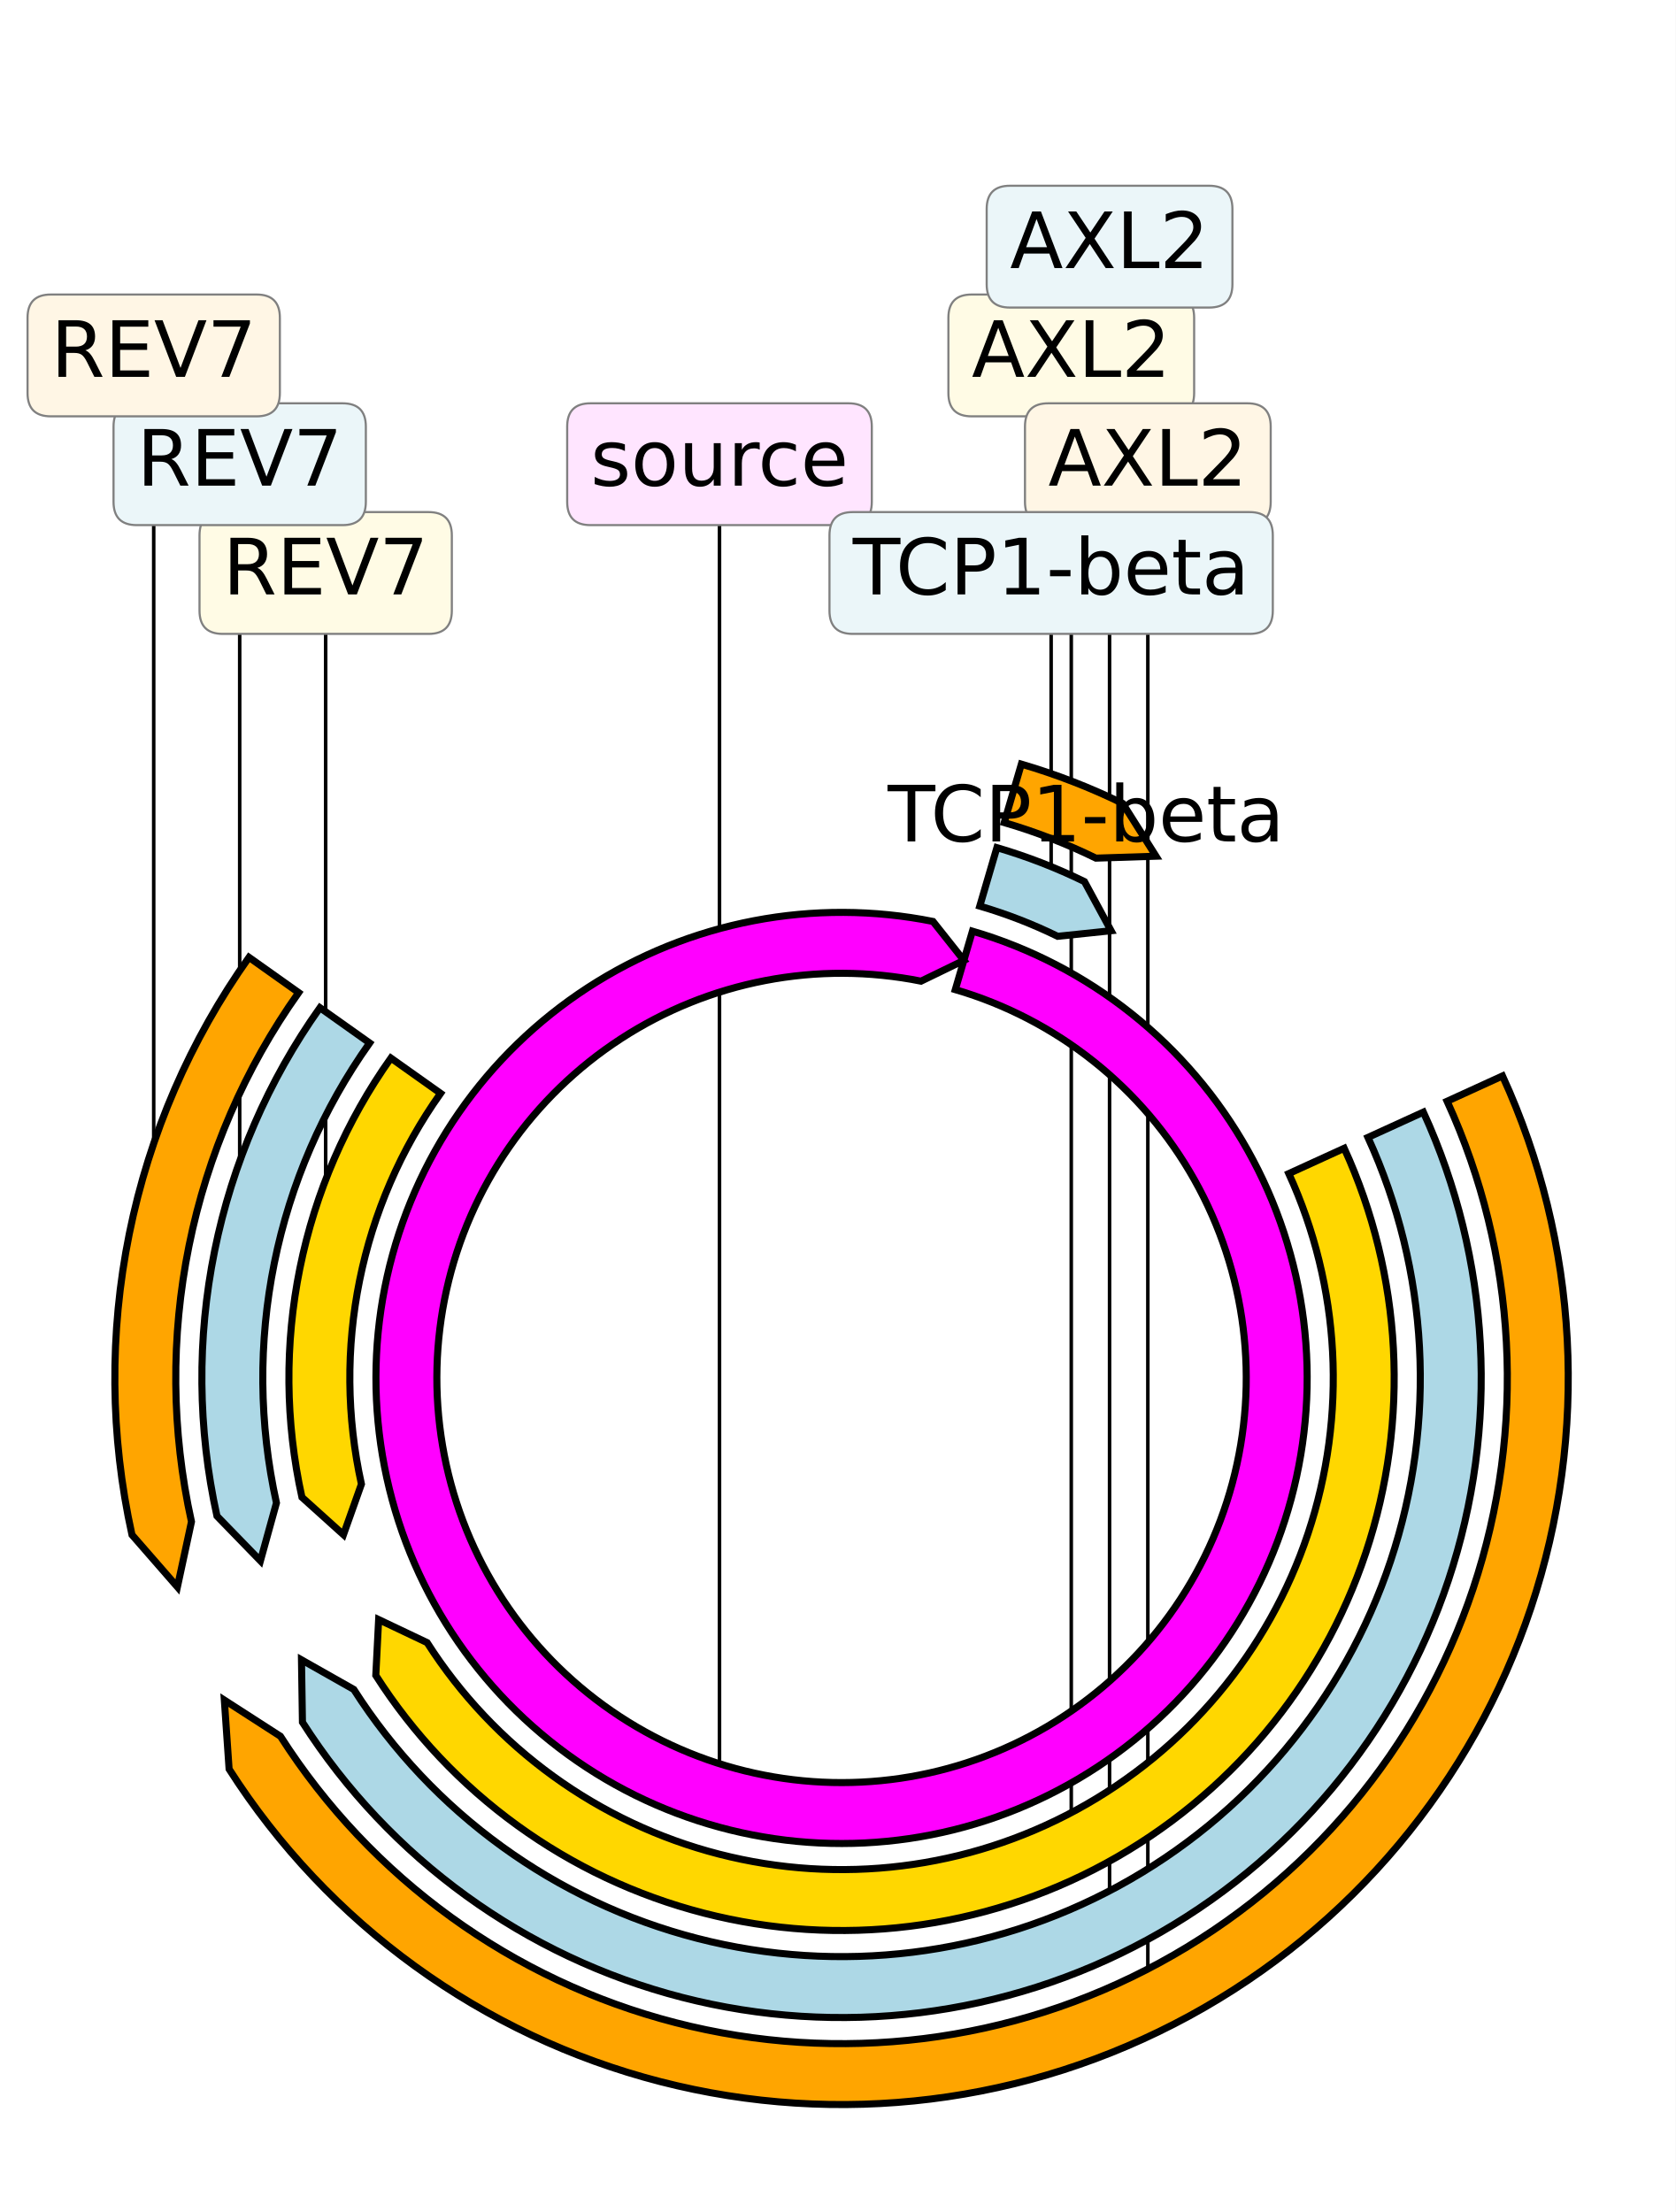
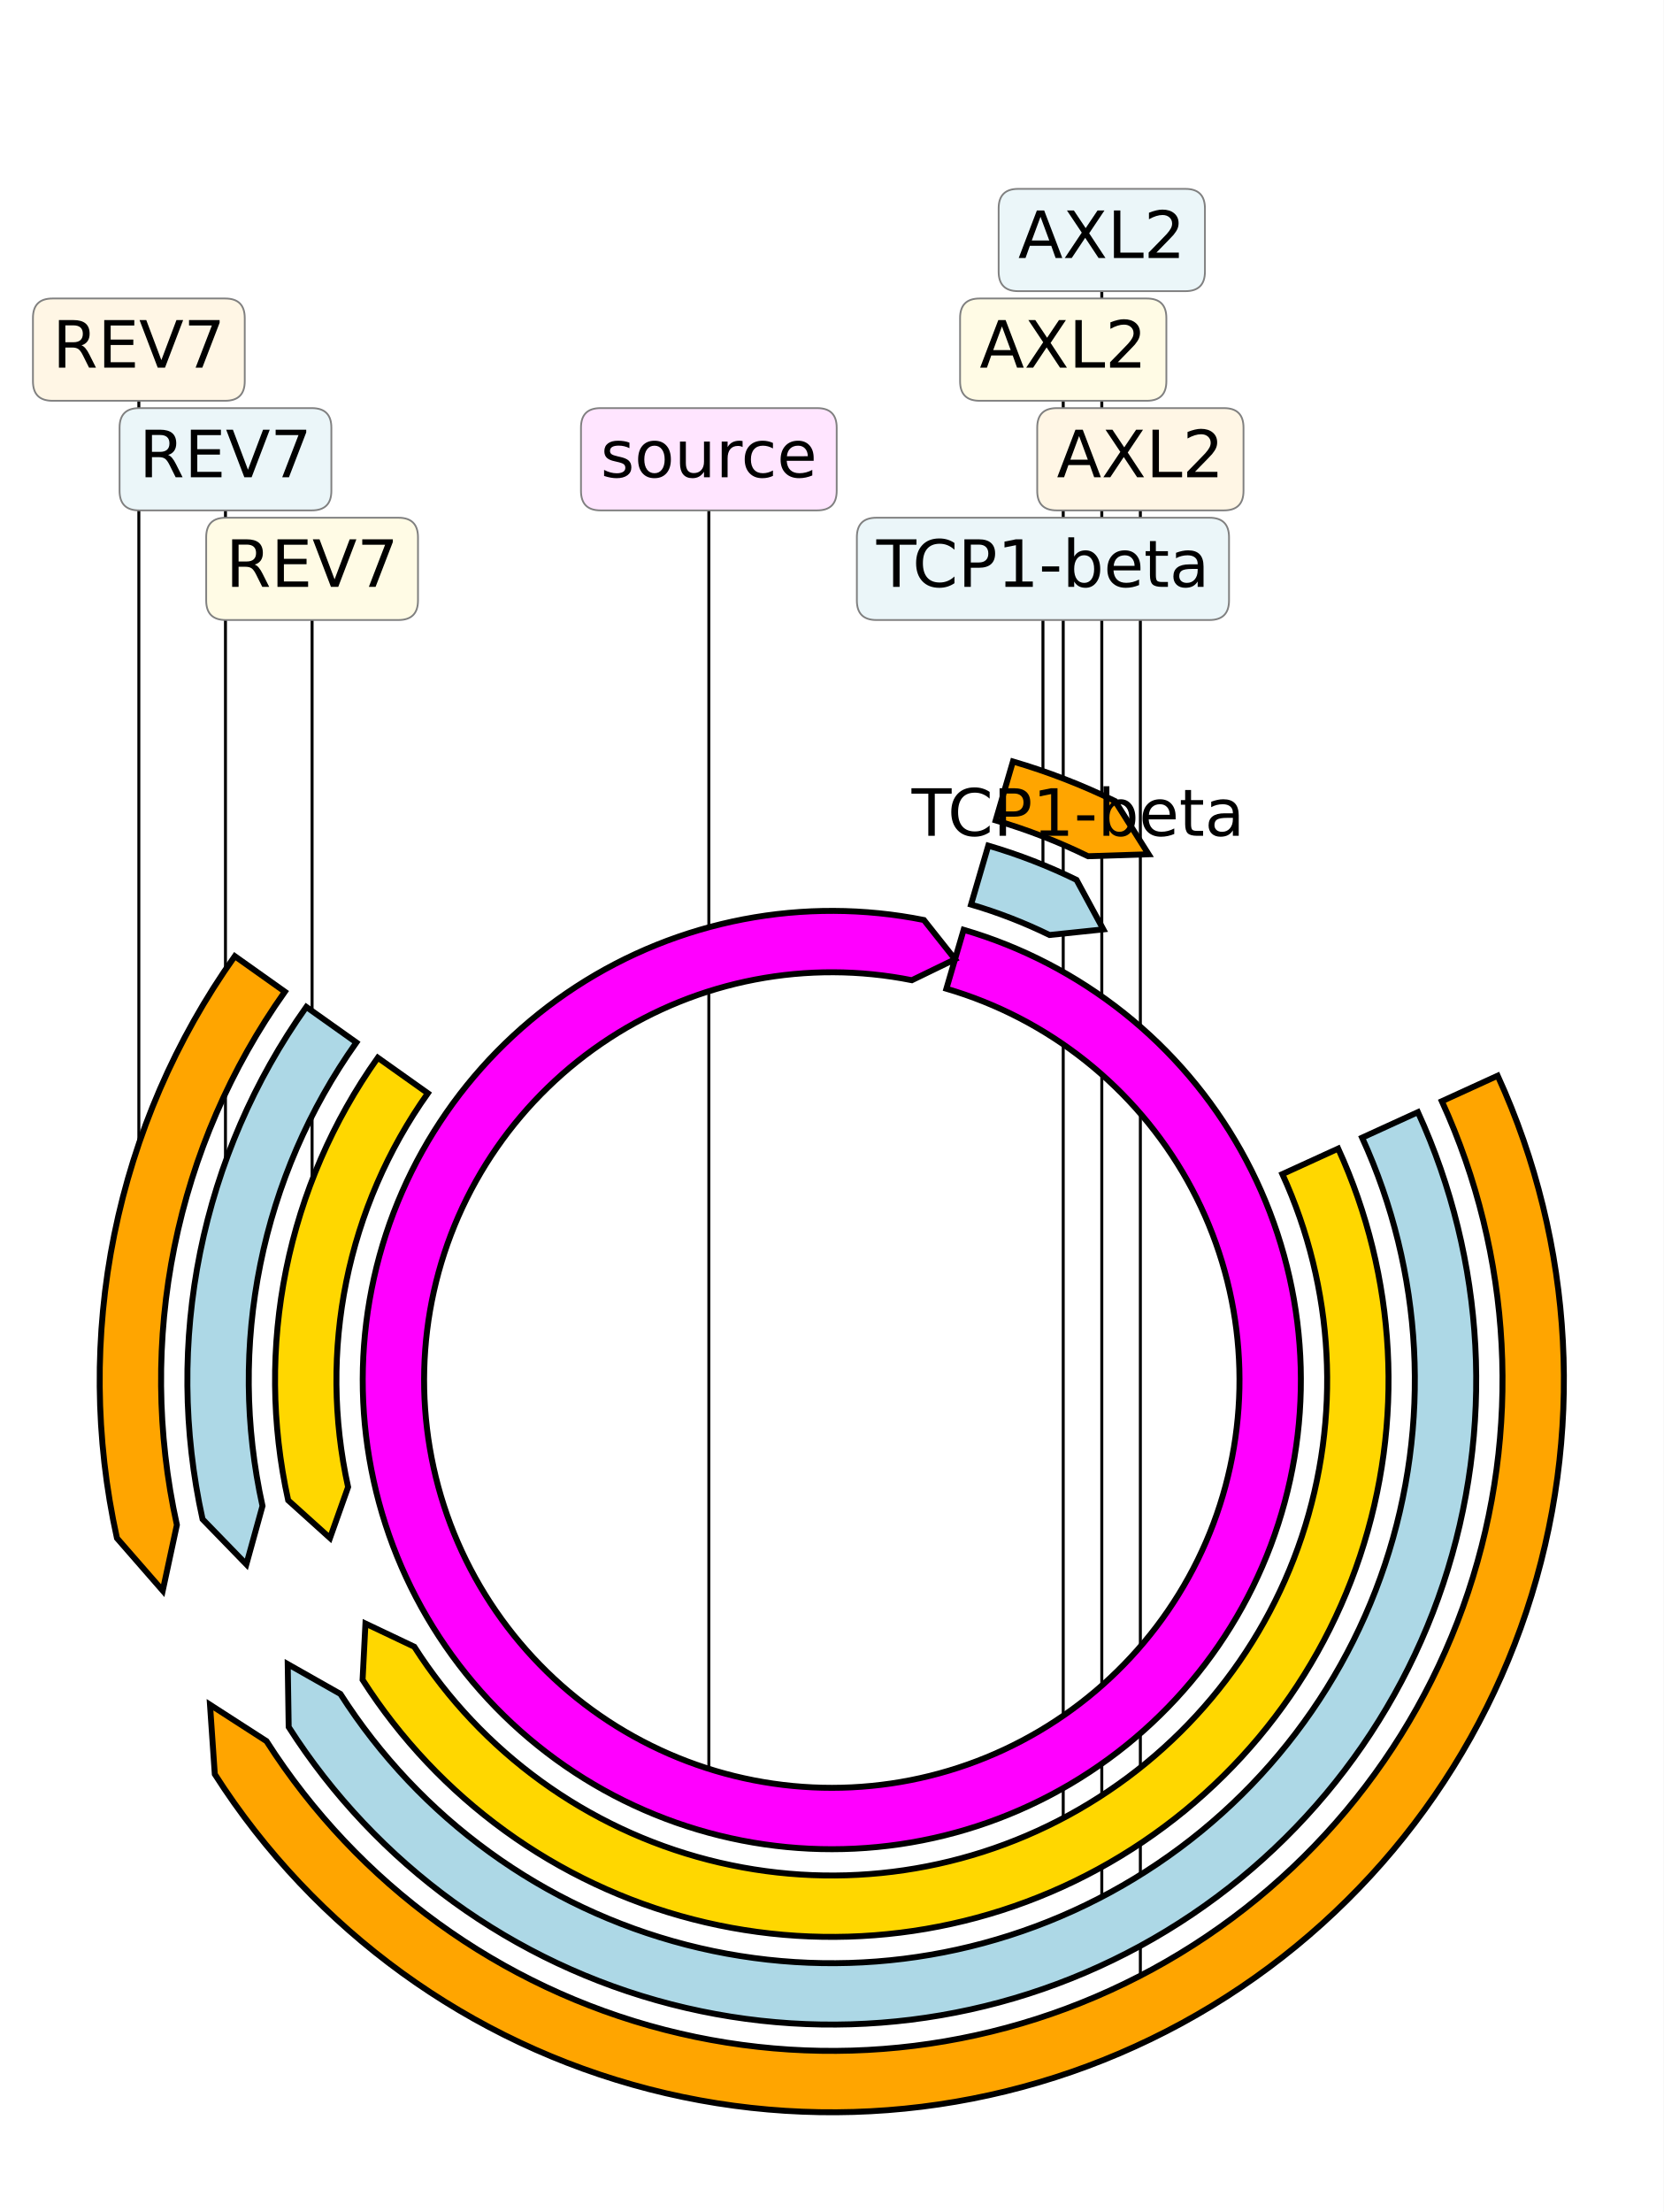
- <svg xmlns="http://www.w3.org/2000/svg" xmlns:xlink="http://www.w3.org/1999/xlink" height="313.16pt" version="1.1" viewBox="0 0 237.208 313.16" width="237.208pt">
+ <svg xmlns="http://www.w3.org/2000/svg" xmlns:xlink="http://www.w3.org/1999/xlink" height="372.95pt" version="1.1" viewBox="0 0 280.54 372.95" width="280.54pt">
  <defs>
    <style type="text/css">*{stroke-linecap:butt;stroke-linejoin:round;}</style>
  </defs>
  <g id="figure_1">
    <g id="patch_1">
-       <path d="M 0 313.16  L 237.208 313.16  L 237.208 0  L 0 0  z " style="fill:#ffffff;" />
+       <path d="M 0 372.95  L 280.54 372.95  L 280.54 0  L 0 0  z " style="fill:#ffffff;" />
    </g>
    <g id="axes_1">
      <g id="line2d_1">
-         <path clip-path="url(#pc76dc632cd)" d="M 101.851 65.72  L 101.851 254.207  " style="fill:none;stroke:#000000;stroke-linecap:square;stroke-width:0.5;" />
+         <path clip-path="url(#pde1a69d71a)" d="M 119.535 77.432  L 119.535 303.641  " style="fill:none;stroke:#000000;stroke-linecap:square;stroke-width:0.5;" />
      </g>
      <g id="line2d_2">
-         <path clip-path="url(#pc76dc632cd)" d="M 151.646 50.32  L 151.646 261.463  " style="fill:none;stroke:#000000;stroke-linecap:square;stroke-width:0.5;" />
+         <path clip-path="url(#pde1a69d71a)" d="M 179.296 58.95  L 179.296 312.349  " style="fill:none;stroke:#000000;stroke-linecap:square;stroke-width:0.5;" />
      </g>
      <g id="line2d_3">
-         <path clip-path="url(#pc76dc632cd)" d="M 157.066 34.92  L 157.066 272.527  " style="fill:none;stroke:#000000;stroke-linecap:square;stroke-width:0.5;" />
+         <path clip-path="url(#pde1a69d71a)" d="M 185.8 40.468  L 185.8 325.627  " style="fill:none;stroke:#000000;stroke-linecap:square;stroke-width:0.5;" />
      </g>
      <g id="line2d_4">
-         <path clip-path="url(#pc76dc632cd)" d="M 162.485 65.72  L 162.485 283.591  " style="fill:none;stroke:#000000;stroke-linecap:square;stroke-width:0.5;" />
+         <path clip-path="url(#pde1a69d71a)" d="M 192.304 77.432  L 192.304 338.905  " style="fill:none;stroke:#000000;stroke-linecap:square;stroke-width:0.5;" />
      </g>
      <g id="line2d_5">
-         <path clip-path="url(#pc76dc632cd)" d="M 46.101 81.12  L 46.101 183.626  " style="fill:none;stroke:#000000;stroke-linecap:square;stroke-width:0.5;" />
+         <path clip-path="url(#pde1a69d71a)" d="M 52.628 95.913  L 52.628 218.934  " style="fill:none;stroke:#000000;stroke-linecap:square;stroke-width:0.5;" />
      </g>
      <g id="line2d_6">
-         <path clip-path="url(#pc76dc632cd)" d="M 33.93 65.72  L 33.93 181.717  " style="fill:none;stroke:#000000;stroke-linecap:square;stroke-width:0.5;" />
+         <path clip-path="url(#pde1a69d71a)" d="M 38.021 77.432  L 38.021 216.643  " style="fill:none;stroke:#000000;stroke-linecap:square;stroke-width:0.5;" />
      </g>
      <g id="line2d_7">
-         <path clip-path="url(#pc76dc632cd)" d="M 21.759 50.32  L 21.759 179.808  " style="fill:none;stroke:#000000;stroke-linecap:square;stroke-width:0.5;" />
+         <path clip-path="url(#pde1a69d71a)" d="M 23.414 58.95  L 23.414 214.352  " style="fill:none;stroke:#000000;stroke-linecap:square;stroke-width:0.5;" />
      </g>
      <g id="line2d_8">
-         <path clip-path="url(#pc76dc632cd)" d="M 148.797 81.12  L 148.797 127.375  " style="fill:none;stroke:#000000;stroke-linecap:square;stroke-width:0.5;" />
+         <path clip-path="url(#pde1a69d71a)" d="M 175.877 95.913  L 175.877 151.426  " style="fill:none;stroke:#000000;stroke-linecap:square;stroke-width:0.5;" />
      </g>
      <g id="patch_2">
-         <path clip-path="url(#pc76dc632cd)" d="M 119.128 256.68  C 135.465 256.68 151.134 250.189 162.686 238.638  C 174.238 227.086 180.728 211.417 180.728 195.08  C 180.728 178.743 174.238 163.074 162.686 151.522  C 151.134 139.971 135.465 133.48 119.128 133.48  C 102.792 133.48 87.122 139.971 75.57 151.522  C 64.019 163.074 57.528 178.743 57.528 195.08  C 57.528 211.417 64.019 227.086 75.57 238.638  C 87.122 250.189 102.792 256.68 119.128 256.68  z " style="fill:none;stroke:#000000;stroke-linejoin:miter;" />
+         <path clip-path="url(#pde1a69d71a)" d="M 140.27 306.608  C 159.876 306.608 178.682 298.818 192.545 284.955  C 206.409 271.092 214.198 252.286 214.198 232.68  C 214.198 213.074 206.409 194.269 192.545 180.405  C 178.682 166.542 159.876 158.752 140.27 158.752  C 120.664 158.752 101.859 166.542 87.995 180.405  C 74.132 194.269 66.342 213.074 66.342 232.68  C 66.342 252.286 74.132 271.092 87.995 284.955  C 101.859 298.818 120.664 306.608 140.27 306.608  z " style="fill:none;stroke:#000000;stroke-linejoin:miter;" />
      </g>
      <g id="patch_3">
-         <path clip-path="url(#pc76dc632cd)" d="M 137.655 131.825  C 145.845 134.224 153.492 138.191 160.17 143.505  C 166.848 148.82 172.431 155.381 176.608 162.823  C 180.785 170.266 183.476 178.45 184.533 186.918  C 185.59 195.387 184.992 203.981 182.772 212.222  C 180.552 220.463 176.753 228.195 171.586 234.987  C 166.419 241.78 159.981 247.504 152.631 251.842  C 145.281 256.18 137.158 259.05 128.715 260.291  C 120.271 261.532 111.666 261.122 103.379 259.083  C 95.091 257.043 87.278 253.414 80.375 248.396  C 73.471 243.378 67.608 237.067 63.11 229.813  C 58.613 222.56 55.567 214.501 54.142 206.087  C 52.717 197.672 52.939 189.06 54.797 180.73  C 56.655 172.4 60.114 164.51 64.98 157.499  C 69.846 150.488 76.028 144.488 83.181 139.833  C 90.335 135.179 98.325 131.957 106.706 130.349  C 115.088 128.741 123.703 128.775 132.071 130.451  L 132.071 130.451  L 136.443 135.963  L 130.378 138.907  L 130.378 138.907  C 123.104 137.451 115.617 137.421 108.332 138.819  C 101.047 140.217 94.102 143.016 87.885 147.062  C 81.667 151.107 76.294 156.322 72.065 162.416  C 67.835 168.51 64.829 175.368 63.214 182.608  C 61.599 189.848 61.406 197.333 62.645 204.647  C 63.883 211.96 66.531 218.964 70.44 225.269  C 74.349 231.573 79.445 237.058 85.445 241.42  C 91.446 245.781 98.236 248.936 105.439 250.708  C 112.642 252.481 120.121 252.838 127.46 251.759  C 134.799 250.68 141.859 248.186 148.248 244.415  C 154.636 240.645 160.231 235.669 164.722 229.766  C 169.214 223.862 172.516 217.142 174.445 209.979  C 176.374 202.817 176.894 195.347 175.975 187.986  C 175.057 180.626 172.717 173.513 169.087 167.044  C 165.457 160.575 160.605 154.872 154.8 150.253  C 148.996 145.635 142.349 142.187 135.231 140.102  L 135.231 140.102  z " style="fill:#ff00ff;stroke:#000000;stroke-linejoin:miter;" />
+         <path clip-path="url(#pde1a69d71a)" d="M 162.504 156.766  C 172.334 159.645 181.511 164.406 189.526 170.784  C 197.54 177.162 204.241 185.036 209.253 193.968  C 214.266 202.9 217.496 212.721 218.764 222.885  C 220.033 233.049 219.315 243.363 216.651 253.253  C 213.987 263.143 209.428 272.422 203.226 280.574  C 197.025 288.726 189.299 295.596 180.478 300.802  C 171.657 306.008 161.909 309.452 151.775 310.942  C 141.642 312.432 131.314 311.939 121.369 309.491  C 111.423 307.044 102.046 302.688 93.761 296.666  C 85.476 290.644 78.439 283.069 73.042 274.364  C 67.644 265.659 63.989 255.988 62.278 245.89  C 60.568 235.791 60.835 225.455 63.065 215.459  C 65.295 205.462 69.445 195.993 75.285 187.578  C 81.125 179.164 88.544 171.963 97.129 166.377  C 105.715 160.791 115.304 156.925 125.362 154.995  C 135.421 153.064 145.76 153.106 155.803 155.117  L 155.803 155.117  L 161.05 161.733  L 153.771 165.266  L 153.771 165.266  C 145.042 163.518 136.056 163.481 127.313 165.159  C 118.57 166.837 110.236 170.197 102.774 175.052  C 95.312 179.907 88.864 186.166 83.788 193.479  C 78.712 200.793 75.105 209.023 73.166 217.712  C 71.228 226.401 70.996 235.384 72.483 244.161  C 73.969 252.939 77.147 261.344 81.838 268.91  C 86.529 276.476 92.645 283.06 99.847 288.294  C 107.048 293.528 115.197 297.314 123.842 299.441  C 132.486 301.569 141.462 301.997 150.27 300.702  C 159.078 299.407 167.551 296.414 175.217 291.889  C 182.884 287.364 189.599 281.393 194.989 274.307  C 200.379 267.222 204.342 259.157 206.657 250.561  C 208.973 241.965 209.596 233.001 208.494 224.167  C 207.392 215.333 204.584 206.797 200.227 199.033  C 195.871 191.27 190.047 184.426 183.081 178.882  C 176.115 173.339 168.139 169.201 159.595 166.699  L 159.595 166.699  z " style="fill:#ff00ff;stroke:#000000;stroke-linejoin:miter;" />
      </g>
      <g id="patch_4">
-         <path clip-path="url(#pc76dc632cd)" d="M 190.283 162.565  C 198.511 180.571 199.605 201.045 193.344 219.825  C 187.082 238.606 173.919 254.326 156.532 263.791  C 139.144 273.256 118.796 275.777 99.625 270.842  C 80.453 265.907 63.852 253.874 53.196 237.19  L 53.196 237.19  L 53.6 229.288  L 60.464 232.548  L 60.464 232.548  C 69.945 247.392 84.717 258.099 101.775 262.49  C 118.833 266.881 136.938 264.638 152.409 256.217  C 167.879 247.795 179.591 233.807 185.162 217.098  C 190.734 200.388 189.76 182.17 182.439 166.149  L 182.439 166.149  z " style="fill:#ffd700;stroke:#000000;stroke-linejoin:miter;" />
+         <path clip-path="url(#pde1a69d71a)" d="M 225.665 193.658  C 235.54 215.267 236.853 239.839 229.338 262.378  C 221.823 284.916 206.026 303.783 185.159 315.142  C 164.292 326.501 139.872 329.527 116.864 323.604  C 93.855 317.681 73.932 303.24 61.143 283.217  L 61.143 283.217  L 61.627 273.734  L 69.866 277.646  L 69.866 277.646  C 81.245 295.462 98.972 308.311 119.444 313.581  C 139.916 318.851 161.644 316.159 180.211 306.052  C 198.778 295.945 212.833 279.158 219.52 259.104  C 226.206 239.05 225.038 217.187 216.252 197.96  L 216.252 197.96  z " style="fill:#ffd700;stroke:#000000;stroke-linejoin:miter;" />
      </g>
      <g id="patch_5">
-         <path clip-path="url(#pc76dc632cd)" d="M 201.489 157.445  C 211.012 178.286 212.279 201.985 205.031 223.722  C 197.783 245.46 182.548 263.656 162.422 274.612  C 142.297 285.567 118.744 288.485 96.554 282.773  C 74.363 277.06 55.147 263.132 42.813 243.821  L 42.813 243.821  L 42.678 234.989  L 50.081 239.179  L 50.081 239.179  C 61.241 256.651 78.626 269.253 98.704 274.421  C 118.781 279.59 140.09 276.949 158.299 267.037  C 176.508 257.125 190.292 240.662 196.85 220.994  C 203.407 201.327 202.261 179.885 193.645 161.029  L 193.645 161.029  z " style="fill:#add8e6;stroke:#000000;stroke-linejoin:miter;" />
+         <path clip-path="url(#pde1a69d71a)" d="M 239.113 187.513  C 250.543 212.525 252.063 240.966 243.365 267.054  C 234.666 293.142 216.382 314.98 192.228 328.128  C 168.075 341.276 139.809 344.779 113.178 337.923  C 86.546 331.067 63.485 314.352 48.682 291.176  L 48.682 291.176  L 48.52 280.576  L 57.405 285.605  L 57.405 285.605  C 70.798 306.574 91.663 321.697 115.758 327.9  C 139.853 334.103 165.427 330.934 187.28 319.038  C 209.133 307.142 225.676 287.384 233.546 263.781  C 241.416 240.177 240.041 214.445 229.7 191.814  L 229.7 191.814  z " style="fill:#add8e6;stroke:#000000;stroke-linejoin:miter;" />
      </g>
      <g id="patch_6">
-         <path clip-path="url(#pc76dc632cd)" d="M 212.694 152.324  C 223.514 176.001 224.952 202.924 216.718 227.619  C 208.484 252.314 191.176 272.986 168.312 285.432  C 145.449 297.878 118.692 301.194 93.482 294.704  C 68.272 288.214 46.442 272.391 32.43 250.452  L 32.43 250.452  L 31.757 240.69  L 39.698 245.81  L 39.698 245.81  C 52.536 265.91 72.536 280.407 95.632 286.352  C 118.729 292.298 143.242 289.261 164.189 277.858  C 185.136 266.455 200.994 247.516 208.537 224.891  C 216.081 202.266 214.763 177.6 204.85 155.908  L 204.85 155.908  z " style="fill:#ffa500;stroke:#000000;stroke-linejoin:miter;" />
+         <path clip-path="url(#pde1a69d71a)" d="M 252.561 181.368  C 265.546 209.783 267.273 242.094 257.391 271.731  C 247.509 301.369 226.737 326.178 199.298 341.115  C 171.858 356.051 139.747 360.03 109.492 352.242  C 79.237 344.453 53.038 325.464 36.222 299.134  L 36.222 299.134  L 35.413 287.418  L 44.944 293.563  L 44.944 293.563  C 60.351 317.685 84.353 335.083 112.072 342.218  C 139.791 349.354 169.21 345.709 194.349 332.024  C 219.488 318.34 238.519 295.61 247.572 268.457  C 256.626 241.305 255.044 211.702 243.148 185.669  L 243.148 185.669  z " style="fill:#ffa500;stroke:#000000;stroke-linejoin:miter;" />
      </g>
      <g id="patch_7">
-         <path clip-path="url(#pc76dc632cd)" d="M 55.335 149.795  C 49.011 158.705 44.622 168.841 42.453 179.55  C 40.284 190.259 40.383 201.304 42.742 211.973  L 42.742 211.973  L 48.618 217.271  L 51.162 210.111  L 51.162 210.111  C 49.063 200.618 48.976 190.79 50.906 181.262  C 52.835 171.734 56.74 162.715 62.368 154.787  L 62.368 154.787  z " style="fill:#ffd700;stroke:#000000;stroke-linejoin:miter;" />
+         <path clip-path="url(#pde1a69d71a)" d="M 63.711 178.332  C 56.12 189.025 50.853 201.19 48.25 214.042  C 45.647 226.894 45.765 240.15 48.597 252.954  L 48.597 252.954  L 55.649 259.313  L 58.702 250.719  L 58.702 250.719  C 56.183 239.327 56.078 227.532 58.394 216.097  C 60.71 204.662 65.397 193.837 72.15 184.324  L 72.15 184.324  z " style="fill:#ffd700;stroke:#000000;stroke-linejoin:miter;" />
      </g>
      <g id="patch_8">
-         <path clip-path="url(#pc76dc632cd)" d="M 45.289 142.664  C 37.969 152.976 32.889 164.709 30.378 177.104  C 27.868 189.5 27.982 202.284 30.712 214.633  L 30.712 214.633  L 36.866 220.97  L 39.133 212.771  L 39.133 212.771  C 36.662 201.598 36.559 190.031 38.831 178.816  C 41.102 167.602 45.698 156.986 52.322 147.656  L 52.322 147.656  z " style="fill:#add8e6;stroke:#000000;stroke-linejoin:miter;" />
+         <path clip-path="url(#pde1a69d71a)" d="M 51.654 169.774  C 42.868 182.15 36.772 196.231 33.759 211.107  C 30.746 225.983 30.883 241.326 34.16 256.146  L 34.16 256.146  L 41.545 263.751  L 44.266 253.911  L 44.266 253.911  C 41.3 240.503 41.177 226.621 43.903 213.162  C 46.629 199.703 52.145 186.963 60.094 175.765  L 60.094 175.765  z " style="fill:#add8e6;stroke:#000000;stroke-linejoin:miter;" />
      </g>
      <g id="patch_9">
-         <path clip-path="url(#pc76dc632cd)" d="M 35.243 135.532  C 26.926 147.248 21.156 160.577 18.304 174.659  C 15.451 188.74 15.581 203.265 18.683 217.293  L 18.683 217.293  L 25.114 224.669  L 27.104 215.431  L 27.104 215.431  C 24.261 202.579 24.143 189.272 26.756 176.371  C 29.369 163.47 34.656 151.258 42.275 140.524  L 42.275 140.524  z " style="fill:#ffa500;stroke:#000000;stroke-linejoin:miter;" />
+         <path clip-path="url(#pde1a69d71a)" d="M 39.597 161.215  C 29.616 175.276 22.691 191.272 19.268 208.172  C 15.845 225.072 16 242.503 19.723 259.339  L 19.723 259.339  L 27.442 268.19  L 29.829 257.104  L 29.829 257.104  C 26.418 241.679 26.276 225.71 29.412 210.227  C 32.548 194.744 38.893 180.088 48.037 167.206  L 48.037 167.206  z " style="fill:#ffa500;stroke:#000000;stroke-linejoin:miter;" />
      </g>
      <g id="patch_10">
-         <path clip-path="url(#pc76dc632cd)" d="M 141.118 120.002  C 143.247 120.626 145.349 121.34 147.418 122.142  C 149.487 122.945 151.521 123.835 153.514 124.81  L 153.514 124.81  L 157.282 131.767  L 149.723 132.556  L 149.723 132.556  C 147.95 131.688 146.14 130.896 144.299 130.182  C 142.459 129.469 140.588 128.833 138.694 128.278  L 138.694 128.278  z " style="fill:#add8e6;stroke:#000000;stroke-linejoin:miter;" />
+         <path clip-path="url(#pde1a69d71a)" d="M 166.66 142.577  C 169.216 143.325 171.739 144.182 174.221 145.145  C 176.704 146.108 179.145 147.176 181.537 148.347  L 181.537 148.347  L 186.059 156.697  L 176.988 157.644  L 176.988 157.644  C 174.86 156.602 172.688 155.652 170.479 154.795  C 168.27 153.938 166.025 153.175 163.751 152.509  L 163.751 152.509  z " style="fill:#add8e6;stroke:#000000;stroke-linejoin:miter;" />
      </g>
      <g id="patch_11">
-         <path clip-path="url(#pc76dc632cd)" d="M 144.58 108.179  C 147.045 108.901 149.478 109.727 151.873 110.656  C 154.268 111.585 156.622 112.615 158.929 113.744  L 158.929 113.744  L 163.641 121.215  L 155.138 121.49  L 155.138 121.49  C 153.051 120.469 150.921 119.537 148.754 118.696  C 146.588 117.856 144.387 117.108 142.156 116.455  L 142.156 116.455  z " style="fill:#ffa500;stroke:#000000;stroke-linejoin:miter;" />
+         <path clip-path="url(#pde1a69d71a)" d="M 170.816 128.387  C 173.774 129.254 176.694 130.246 179.568 131.36  C 182.442 132.475 185.267 133.711 188.036 135.066  L 188.036 135.066  L 193.691 144.033  L 183.487 144.363  L 183.487 144.363  C 180.982 143.137 178.426 142.018 175.825 141.01  C 173.225 140.001 170.583 139.104 167.907 138.32  L 167.907 138.32  z " style="fill:#ffa500;stroke:#000000;stroke-linejoin:miter;" />
      </g>
      <g id="text_1">
        <g id="patch_12">
-           <path d="M 83.589 74.343  L 120.112 74.343  Q 123.412 74.343 123.412 71.043  L 123.412 60.397  Q 123.412 57.097 120.112 57.097  L 83.589 57.097  Q 80.289 57.097 80.289 60.397  L 80.289 71.043  Q 80.289 74.343 83.589 74.343  z " style="fill:#ffe5ff;stroke:#808080;stroke-linejoin:miter;stroke-width:0.3;" />
-         </g>
-         <g transform="translate(83.58903 68.75531)scale(0.11 -0.11)">
+           <path d="M 101.273 86.054  L 137.797 86.054  Q 141.097 86.054 141.097 82.754  L 141.097 72.109  Q 141.097 68.809 137.797 68.809  L 101.273 68.809  Q 97.973 68.809 97.973 72.109  L 97.973 82.754  Q 97.973 86.054 101.273 86.054  z " style="fill:#ffe5ff;stroke:#808080;stroke-linejoin:miter;stroke-width:0.3;" />
+         </g>
+         <g transform="translate(101.2733 80.46681)scale(0.11 -0.11)">
          <defs>
            <path d="M 44.281 53.078  L 44.281 44.578  Q 40.484 46.531 36.375 47.5  Q 32.281 48.484 27.875 48.484  Q 21.188 48.484 17.844 46.438  Q 14.5 44.391 14.5 40.281  Q 14.5 37.156 16.891 35.375  Q 19.281 33.594 26.516 31.984  L 29.594 31.297  Q 39.156 29.25 43.188 25.516  Q 47.219 21.781 47.219 15.094  Q 47.219 7.469 41.188 3.016  Q 35.156 -1.422 24.609 -1.422  Q 20.219 -1.422 15.453 -0.562  Q 10.688 0.297 5.422 2  L 5.422 11.281  Q 10.406 8.688 15.234 7.391  Q 20.062 6.109 24.812 6.109  Q 31.156 6.109 34.562 8.281  Q 37.984 10.453 37.984 14.406  Q 37.984 18.062 35.516 20.016  Q 33.062 21.969 24.703 23.781  L 21.578 24.516  Q 13.234 26.266 9.516 29.906  Q 5.812 33.547 5.812 39.891  Q 5.812 47.609 11.281 51.797  Q 16.75 56 26.812 56  Q 31.781 56 36.172 55.266  Q 40.578 54.547 44.281 53.078  z " id="DejaVuSans-115" />
            <path d="M 30.609 48.391  Q 23.391 48.391 19.188 42.75  Q 14.984 37.109 14.984 27.297  Q 14.984 17.484 19.156 11.844  Q 23.344 6.203 30.609 6.203  Q 37.797 6.203 41.984 11.859  Q 46.188 17.531 46.188 27.297  Q 46.188 37.016 41.984 42.703  Q 37.797 48.391 30.609 48.391  z M 30.609 56  Q 42.328 56 49.016 48.375  Q 55.719 40.766 55.719 27.297  Q 55.719 13.875 49.016 6.219  Q 42.328 -1.422 30.609 -1.422  Q 18.844 -1.422 12.172 6.219  Q 5.516 13.875 5.516 27.297  Q 5.516 40.766 12.172 48.375  Q 18.844 56 30.609 56  z " id="DejaVuSans-111" />
            <path d="M 8.5 21.578  L 8.5 54.688  L 17.484 54.688  L 17.484 21.922  Q 17.484 14.156 20.5 10.266  Q 23.531 6.391 29.594 6.391  Q 36.859 6.391 41.078 11.031  Q 45.312 15.672 45.312 23.688  L 45.312 54.688  L 54.297 54.688  L 54.297 0  L 45.312 0  L 45.312 8.406  Q 42.047 3.422 37.719 1  Q 33.406 -1.422 27.688 -1.422  Q 18.266 -1.422 13.375 4.438  Q 8.5 10.297 8.5 21.578  z M 31.109 56  z " id="DejaVuSans-117" />
            <path d="M 41.109 46.297  Q 39.594 47.172 37.812 47.578  Q 36.031 48 33.891 48  Q 26.266 48 22.188 43.047  Q 18.109 38.094 18.109 28.812  L 18.109 0  L 9.078 0  L 9.078 54.688  L 18.109 54.688  L 18.109 46.188  Q 20.953 51.172 25.484 53.578  Q 30.031 56 36.531 56  Q 37.453 56 38.578 55.875  Q 39.703 55.766 41.062 55.516  z " id="DejaVuSans-114" />
            <path d="M 48.781 52.594  L 48.781 44.188  Q 44.969 46.297 41.141 47.344  Q 37.312 48.391 33.406 48.391  Q 24.656 48.391 19.812 42.844  Q 14.984 37.312 14.984 27.297  Q 14.984 17.281 19.812 11.734  Q 24.656 6.203 33.406 6.203  Q 37.312 6.203 41.141 7.25  Q 44.969 8.297 48.781 10.406  L 48.781 2.094  Q 45.016 0.344 40.984 -0.531  Q 36.969 -1.422 32.422 -1.422  Q 20.062 -1.422 12.781 6.344  Q 5.516 14.109 5.516 27.297  Q 5.516 40.672 12.859 48.328  Q 20.219 56 33.016 56  Q 37.156 56 41.109 55.141  Q 45.062 54.297 48.781 52.594  z " id="DejaVuSans-99" />
            <path d="M 56.203 29.594  L 56.203 25.203  L 14.891 25.203  Q 15.484 15.922 20.484 11.062  Q 25.484 6.203 34.422 6.203  Q 39.594 6.203 44.453 7.469  Q 49.312 8.734 54.109 11.281  L 54.109 2.781  Q 49.266 0.734 44.188 -0.344  Q 39.109 -1.422 33.891 -1.422  Q 20.797 -1.422 13.156 6.188  Q 5.516 13.812 5.516 26.812  Q 5.516 40.234 12.766 48.109  Q 20.016 56 32.328 56  Q 43.359 56 49.781 48.891  Q 56.203 41.797 56.203 29.594  z M 47.219 32.234  Q 47.125 39.594 43.094 43.984  Q 39.062 48.391 32.422 48.391  Q 24.906 48.391 20.391 44.141  Q 15.875 39.891 15.188 32.172  z " id="DejaVuSans-101" />
          </defs>
          <use xlink:href="#DejaVuSans-115" />
          <use x="52.1" xlink:href="#DejaVuSans-111" />
          <use x="113.281" xlink:href="#DejaVuSans-117" />
          <use x="176.66" xlink:href="#DejaVuSans-114" />
          <use x="215.523" xlink:href="#DejaVuSans-99" />
          <use x="270.504" xlink:href="#DejaVuSans-101" />
        </g>
      </g>
      <g id="text_2">
        <g id="patch_13">
-           <path d="M 137.552 58.943  L 165.74 58.943  Q 169.04 58.943 169.04 55.643  L 169.04 44.997  Q 169.04 41.697 165.74 41.697  L 137.552 41.697  Q 134.252 41.697 134.252 44.997  L 134.252 55.643  Q 134.252 58.943 137.552 58.943  z " style="fill:#fffbe5;stroke:#808080;stroke-linejoin:miter;stroke-width:0.3;" />
-         </g>
-         <g transform="translate(137.5523 53.35531)scale(0.11 -0.11)">
+           <path d="M 165.202 67.572  L 193.39 67.572  Q 196.69 67.572 196.69 64.272  L 196.69 53.627  Q 196.69 50.327 193.39 50.327  L 165.202 50.327  Q 161.902 50.327 161.902 53.627  L 161.902 64.272  Q 161.902 67.572 165.202 67.572  z " style="fill:#fffbe5;stroke:#808080;stroke-linejoin:miter;stroke-width:0.3;" />
+         </g>
+         <g transform="translate(165.202 61.98484)scale(0.11 -0.11)">
          <defs>
            <path d="M 34.188 63.188  L 20.797 26.906  L 47.609 26.906  z M 28.609 72.906  L 39.797 72.906  L 67.578 0  L 57.328 0  L 50.688 18.703  L 17.828 18.703  L 11.188 0  L 0.781 0  z " id="DejaVuSans-65" />
            <path d="M 6.297 72.906  L 16.891 72.906  L 35.016 45.797  L 53.219 72.906  L 63.812 72.906  L 40.375 37.891  L 65.375 0  L 54.781 0  L 34.281 31  L 13.625 0  L 2.984 0  L 29 38.922  z " id="DejaVuSans-88" />
            <path d="M 9.812 72.906  L 19.672 72.906  L 19.672 8.297  L 55.172 8.297  L 55.172 0  L 9.812 0  z " id="DejaVuSans-76" />
            <path d="M 19.188 8.297  L 53.609 8.297  L 53.609 0  L 7.328 0  L 7.328 8.297  Q 12.938 14.109 22.625 23.891  Q 32.328 33.688 34.812 36.531  Q 39.547 41.844 41.422 45.531  Q 43.312 49.219 43.312 52.781  Q 43.312 58.594 39.234 62.25  Q 35.156 65.922 28.609 65.922  Q 23.969 65.922 18.812 64.312  Q 13.672 62.703 7.812 59.422  L 7.812 69.391  Q 13.766 71.781 18.938 73  Q 24.125 74.219 28.422 74.219  Q 39.75 74.219 46.484 68.547  Q 53.219 62.891 53.219 53.422  Q 53.219 48.922 51.531 44.891  Q 49.859 40.875 45.406 35.406  Q 44.188 33.984 37.641 27.219  Q 31.109 20.453 19.188 8.297  z " id="DejaVuSans-50" />
          </defs>
          <use xlink:href="#DejaVuSans-65" />
          <use x="68.408" xlink:href="#DejaVuSans-88" />
          <use x="136.914" xlink:href="#DejaVuSans-76" />
          <use x="192.627" xlink:href="#DejaVuSans-50" />
        </g>
      </g>
      <g id="text_3">
        <g id="patch_14">
-           <path d="M 142.972 43.543  L 171.159 43.543  Q 174.459 43.543 174.459 40.243  L 174.459 29.597  Q 174.459 26.297 171.159 26.297  L 142.972 26.297  Q 139.672 26.297 139.672 29.597  L 139.672 40.243  Q 139.672 43.543 142.972 43.543  z " style="fill:#ebf6f9;stroke:#808080;stroke-linejoin:miter;stroke-width:0.3;" />
-         </g>
-         <g transform="translate(142.9719 37.95531)scale(0.11 -0.11)">
+           <path d="M 171.706 49.091  L 199.894 49.091  Q 203.194 49.091 203.194 45.791  L 203.194 35.145  Q 203.194 31.845 199.894 31.845  L 171.706 31.845  Q 168.406 31.845 168.406 35.145  L 168.406 45.791  Q 168.406 49.091 171.706 49.091  z " style="fill:#ebf6f9;stroke:#808080;stroke-linejoin:miter;stroke-width:0.3;" />
+         </g>
+         <g transform="translate(171.7063 43.50287)scale(0.11 -0.11)">
          <use xlink:href="#DejaVuSans-65" />
          <use x="68.408" xlink:href="#DejaVuSans-88" />
          <use x="136.914" xlink:href="#DejaVuSans-76" />
          <use x="192.627" xlink:href="#DejaVuSans-50" />
        </g>
      </g>
      <g id="text_4">
        <g id="patch_15">
-           <path d="M 148.392 74.343  L 176.579 74.343  Q 179.879 74.343 179.879 71.043  L 179.879 60.397  Q 179.879 57.097 176.579 57.097  L 148.392 57.097  Q 145.092 57.097 145.092 60.397  L 145.092 71.043  Q 145.092 74.343 148.392 74.343  z " style="fill:#fff6e5;stroke:#808080;stroke-linejoin:miter;stroke-width:0.3;" />
-         </g>
-         <g transform="translate(148.3916 68.75531)scale(0.11 -0.11)">
+           <path d="M 178.211 86.054  L 206.398 86.054  Q 209.698 86.054 209.698 82.754  L 209.698 72.109  Q 209.698 68.809 206.398 68.809  L 178.211 68.809  Q 174.911 68.809 174.911 72.109  L 174.911 82.754  Q 174.911 86.054 178.211 86.054  z " style="fill:#fff6e5;stroke:#808080;stroke-linejoin:miter;stroke-width:0.3;" />
+         </g>
+         <g transform="translate(178.2105 80.46681)scale(0.11 -0.11)">
          <use xlink:href="#DejaVuSans-65" />
          <use x="68.408" xlink:href="#DejaVuSans-88" />
          <use x="136.914" xlink:href="#DejaVuSans-76" />
          <use x="192.627" xlink:href="#DejaVuSans-50" />
        </g>
      </g>
      <g id="text_5">
        <g id="patch_16">
-           <path d="M 31.542 89.743  L 60.66 89.743  Q 63.96 89.743 63.96 86.443  L 63.96 75.797  Q 63.96 72.497 60.66 72.497  L 31.542 72.497  Q 28.242 72.497 28.242 75.797  L 28.242 86.443  Q 28.242 89.743 31.542 89.743  z " style="fill:#fffbe5;stroke:#808080;stroke-linejoin:miter;stroke-width:0.3;" />
-         </g>
-         <g transform="translate(31.54239 84.15531)scale(0.11 -0.11)">
+           <path d="M 38.07 104.536  L 67.187 104.536  Q 70.487 104.536 70.487 101.236  L 70.487 90.591  Q 70.487 87.291 67.187 87.291  L 38.07 87.291  Q 34.77 87.291 34.77 90.591  L 34.77 101.236  Q 34.77 104.536 38.07 104.536  z " style="fill:#fffbe5;stroke:#808080;stroke-linejoin:miter;stroke-width:0.3;" />
+         </g>
+         <g transform="translate(38.06956 98.94879)scale(0.11 -0.11)">
          <defs>
            <path d="M 44.391 34.188  Q 47.562 33.109 50.562 29.594  Q 53.562 26.078 56.594 19.922  L 66.609 0  L 56 0  L 46.688 18.703  Q 43.062 26.031 39.672 28.422  Q 36.281 30.812 30.422 30.812  L 19.672 30.812  L 19.672 0  L 9.812 0  L 9.812 72.906  L 32.078 72.906  Q 44.578 72.906 50.734 67.672  Q 56.891 62.453 56.891 51.906  Q 56.891 45.016 53.688 40.469  Q 50.484 35.938 44.391 34.188  z M 19.672 64.797  L 19.672 38.922  L 32.078 38.922  Q 39.203 38.922 42.844 42.219  Q 46.484 45.516 46.484 51.906  Q 46.484 58.297 42.844 61.547  Q 39.203 64.797 32.078 64.797  z " id="DejaVuSans-82" />
            <path d="M 9.812 72.906  L 55.906 72.906  L 55.906 64.594  L 19.672 64.594  L 19.672 43.016  L 54.391 43.016  L 54.391 34.719  L 19.672 34.719  L 19.672 8.297  L 56.781 8.297  L 56.781 0  L 9.812 0  z " id="DejaVuSans-69" />
            <path d="M 28.609 0  L 0.781 72.906  L 11.078 72.906  L 34.188 11.531  L 57.328 72.906  L 67.578 72.906  L 39.797 0  z " id="DejaVuSans-86" />
            <path d="M 8.203 72.906  L 55.078 72.906  L 55.078 68.703  L 28.609 0  L 18.312 0  L 43.219 64.594  L 8.203 64.594  z " id="DejaVuSans-55" />
          </defs>
          <use xlink:href="#DejaVuSans-82" />
          <use x="69.482" xlink:href="#DejaVuSans-69" />
          <use x="132.666" xlink:href="#DejaVuSans-86" />
          <use x="201.074" xlink:href="#DejaVuSans-55" />
        </g>
      </g>
      <g id="text_6">
        <g id="patch_17">
-           <path d="M 19.371 74.343  L 48.489 74.343  Q 51.789 74.343 51.789 71.043  L 51.789 60.397  Q 51.789 57.097 48.489 57.097  L 19.371 57.097  Q 16.071 57.097 16.071 60.397  L 16.071 71.043  Q 16.071 74.343 19.371 74.343  z " style="fill:#ebf6f9;stroke:#808080;stroke-linejoin:miter;stroke-width:0.3;" />
-         </g>
-         <g transform="translate(19.3712 68.75531)scale(0.11 -0.11)">
+           <path d="M 23.463 86.054  L 52.58 86.054  Q 55.88 86.054 55.88 82.754  L 55.88 72.109  Q 55.88 68.809 52.58 68.809  L 23.463 68.809  Q 20.163 68.809 20.163 72.109  L 20.163 82.754  Q 20.163 86.054 23.463 86.054  z " style="fill:#ebf6f9;stroke:#808080;stroke-linejoin:miter;stroke-width:0.3;" />
+         </g>
+         <g transform="translate(23.46257 80.46681)scale(0.11 -0.11)">
          <use xlink:href="#DejaVuSans-82" />
          <use x="69.482" xlink:href="#DejaVuSans-69" />
          <use x="132.666" xlink:href="#DejaVuSans-86" />
          <use x="201.074" xlink:href="#DejaVuSans-55" />
        </g>
      </g>
      <g id="text_7">
        <g id="patch_18">
-           <path d="M 7.2 58.943  L 36.317 58.943  Q 39.617 58.943 39.617 55.643  L 39.617 44.997  Q 39.617 41.697 36.317 41.697  L 7.2 41.697  Q 3.9 41.697 3.9 44.997  L 3.9 55.643  Q 3.9 58.943 7.2 58.943  z " style="fill:#fff6e5;stroke:#808080;stroke-linejoin:miter;stroke-width:0.3;" />
-         </g>
-         <g transform="translate(7.2 53.35531)scale(0.11 -0.11)">
+           <path d="M 8.856 67.572  L 37.973 67.572  Q 41.273 67.572 41.273 64.272  L 41.273 53.627  Q 41.273 50.327 37.973 50.327  L 8.856 50.327  Q 5.556 50.327 5.556 53.627  L 5.556 64.272  Q 5.556 67.572 8.856 67.572  z " style="fill:#fff6e5;stroke:#808080;stroke-linejoin:miter;stroke-width:0.3;" />
+         </g>
+         <g transform="translate(8.855571 61.98484)scale(0.11 -0.11)">
          <use xlink:href="#DejaVuSans-82" />
          <use x="69.482" xlink:href="#DejaVuSans-69" />
          <use x="132.666" xlink:href="#DejaVuSans-86" />
          <use x="201.074" xlink:href="#DejaVuSans-55" />
        </g>
      </g>
      <g id="text_8">
        <g id="patch_19">
-           <path d="M 120.718 89.743  L 176.876 89.743  Q 180.176 89.743 180.176 86.443  L 180.176 75.797  Q 180.176 72.497 176.876 72.497  L 120.718 72.497  Q 117.418 72.497 117.418 75.797  L 117.418 86.443  Q 117.418 89.743 120.718 89.743  z " style="fill:#ebf6f9;stroke:#808080;stroke-linejoin:miter;stroke-width:0.3;" />
-         </g>
-         <g transform="translate(120.7179 84.15531)scale(0.11 -0.11)">
+           <path d="M 147.797 104.536  L 203.956 104.536  Q 207.256 104.536 207.256 101.236  L 207.256 90.591  Q 207.256 87.291 203.956 87.291  L 147.797 87.291  Q 144.497 87.291 144.497 90.591  L 144.497 101.236  Q 144.497 104.536 147.797 104.536  z " style="fill:#ebf6f9;stroke:#808080;stroke-linejoin:miter;stroke-width:0.3;" />
+         </g>
+         <g transform="translate(147.7974 98.94879)scale(0.11 -0.11)">
          <defs>
            <path d="M -0.297 72.906  L 61.375 72.906  L 61.375 64.594  L 35.5 64.594  L 35.5 0  L 25.594 0  L 25.594 64.594  L -0.297 64.594  z " id="DejaVuSans-84" />
            <path d="M 64.406 67.281  L 64.406 56.891  Q 59.422 61.531 53.781 63.812  Q 48.141 66.109 41.797 66.109  Q 29.297 66.109 22.656 58.469  Q 16.016 50.828 16.016 36.375  Q 16.016 21.969 22.656 14.328  Q 29.297 6.688 41.797 6.688  Q 48.141 6.688 53.781 8.984  Q 59.422 11.281 64.406 15.922  L 64.406 5.609  Q 59.234 2.094 53.438 0.328  Q 47.656 -1.422 41.219 -1.422  Q 24.656 -1.422 15.125 8.703  Q 5.609 18.844 5.609 36.375  Q 5.609 53.953 15.125 64.078  Q 24.656 74.219 41.219 74.219  Q 47.75 74.219 53.531 72.484  Q 59.328 70.75 64.406 67.281  z " id="DejaVuSans-67" />
            <path d="M 19.672 64.797  L 19.672 37.406  L 32.078 37.406  Q 38.969 37.406 42.719 40.969  Q 46.484 44.531 46.484 51.125  Q 46.484 57.672 42.719 61.234  Q 38.969 64.797 32.078 64.797  z M 9.812 72.906  L 32.078 72.906  Q 44.344 72.906 50.609 67.359  Q 56.891 61.812 56.891 51.125  Q 56.891 40.328 50.609 34.812  Q 44.344 29.297 32.078 29.297  L 19.672 29.297  L 19.672 0  L 9.812 0  z " id="DejaVuSans-80" />
            <path d="M 12.406 8.297  L 28.516 8.297  L 28.516 63.922  L 10.984 60.406  L 10.984 69.391  L 28.422 72.906  L 38.281 72.906  L 38.281 8.297  L 54.391 8.297  L 54.391 0  L 12.406 0  z " id="DejaVuSans-49" />
            <path d="M 4.891 31.391  L 31.203 31.391  L 31.203 23.391  L 4.891 23.391  z " id="DejaVuSans-45" />
            <path d="M 48.688 27.297  Q 48.688 37.203 44.609 42.844  Q 40.531 48.484 33.406 48.484  Q 26.266 48.484 22.188 42.844  Q 18.109 37.203 18.109 27.297  Q 18.109 17.391 22.188 11.75  Q 26.266 6.109 33.406 6.109  Q 40.531 6.109 44.609 11.75  Q 48.688 17.391 48.688 27.297  z M 18.109 46.391  Q 20.953 51.266 25.266 53.625  Q 29.594 56 35.594 56  Q 45.562 56 51.781 48.094  Q 58.016 40.188 58.016 27.297  Q 58.016 14.406 51.781 6.484  Q 45.562 -1.422 35.594 -1.422  Q 29.594 -1.422 25.266 0.953  Q 20.953 3.328 18.109 8.203  L 18.109 0  L 9.078 0  L 9.078 75.984  L 18.109 75.984  z " id="DejaVuSans-98" />
            <path d="M 18.312 70.219  L 18.312 54.688  L 36.812 54.688  L 36.812 47.703  L 18.312 47.703  L 18.312 18.016  Q 18.312 11.328 20.141 9.422  Q 21.969 7.516 27.594 7.516  L 36.812 7.516  L 36.812 0  L 27.594 0  Q 17.188 0 13.234 3.875  Q 9.281 7.766 9.281 18.016  L 9.281 47.703  L 2.688 47.703  L 2.688 54.688  L 9.281 54.688  L 9.281 70.219  z " id="DejaVuSans-116" />
            <path d="M 34.281 27.484  Q 23.391 27.484 19.188 25  Q 14.984 22.516 14.984 16.5  Q 14.984 11.719 18.141 8.906  Q 21.297 6.109 26.703 6.109  Q 34.188 6.109 38.703 11.406  Q 43.219 16.703 43.219 25.484  L 43.219 27.484  z M 52.203 31.203  L 52.203 0  L 43.219 0  L 43.219 8.297  Q 40.141 3.328 35.547 0.953  Q 30.953 -1.422 24.312 -1.422  Q 15.922 -1.422 10.953 3.297  Q 6 8.016 6 15.922  Q 6 25.141 12.172 29.828  Q 18.359 34.516 30.609 34.516  L 43.219 34.516  L 43.219 35.406  Q 43.219 41.609 39.141 45  Q 35.062 48.391 27.688 48.391  Q 23 48.391 18.547 47.266  Q 14.109 46.141 10.016 43.891  L 10.016 52.203  Q 14.938 54.109 19.578 55.047  Q 24.219 56 28.609 56  Q 40.484 56 46.344 49.844  Q 52.203 43.703 52.203 31.203  z " id="DejaVuSans-97" />
          </defs>
          <use xlink:href="#DejaVuSans-84" />
          <use x="55.209" xlink:href="#DejaVuSans-67" />
          <use x="125.033" xlink:href="#DejaVuSans-80" />
          <use x="185.336" xlink:href="#DejaVuSans-49" />
          <use x="248.959" xlink:href="#DejaVuSans-45" />
          <use x="285.043" xlink:href="#DejaVuSans-98" />
          <use x="348.52" xlink:href="#DejaVuSans-101" />
          <use x="410.043" xlink:href="#DejaVuSans-116" />
          <use x="449.252" xlink:href="#DejaVuSans-97" />
        </g>
      </g>
      <g id="text_9">
-         <g transform="translate(125.6627 119.1265)scale(0.11 -0.11)">
+         <g transform="translate(153.7318 140.9187)scale(0.11 -0.11)">
          <use xlink:href="#DejaVuSans-84" />
          <use x="55.209" xlink:href="#DejaVuSans-67" />
          <use x="125.033" xlink:href="#DejaVuSans-80" />
          <use x="185.336" xlink:href="#DejaVuSans-49" />
          <use x="248.959" xlink:href="#DejaVuSans-45" />
          <use x="285.043" xlink:href="#DejaVuSans-98" />
          <use x="348.52" xlink:href="#DejaVuSans-101" />
          <use x="410.043" xlink:href="#DejaVuSans-116" />
          <use x="449.252" xlink:href="#DejaVuSans-97" />
        </g>
      </g>
    </g>
  </g>
  <defs>
-     <clipPath id="pc76dc632cd">
-       <rect height="298.76" width="221.76" x="8.248" y="7.2" />
+     <clipPath id="pde1a69d71a">
+       <rect height="358.55" width="266.14" x="7.2" y="7.2" />
    </clipPath>
  </defs>
</svg>
